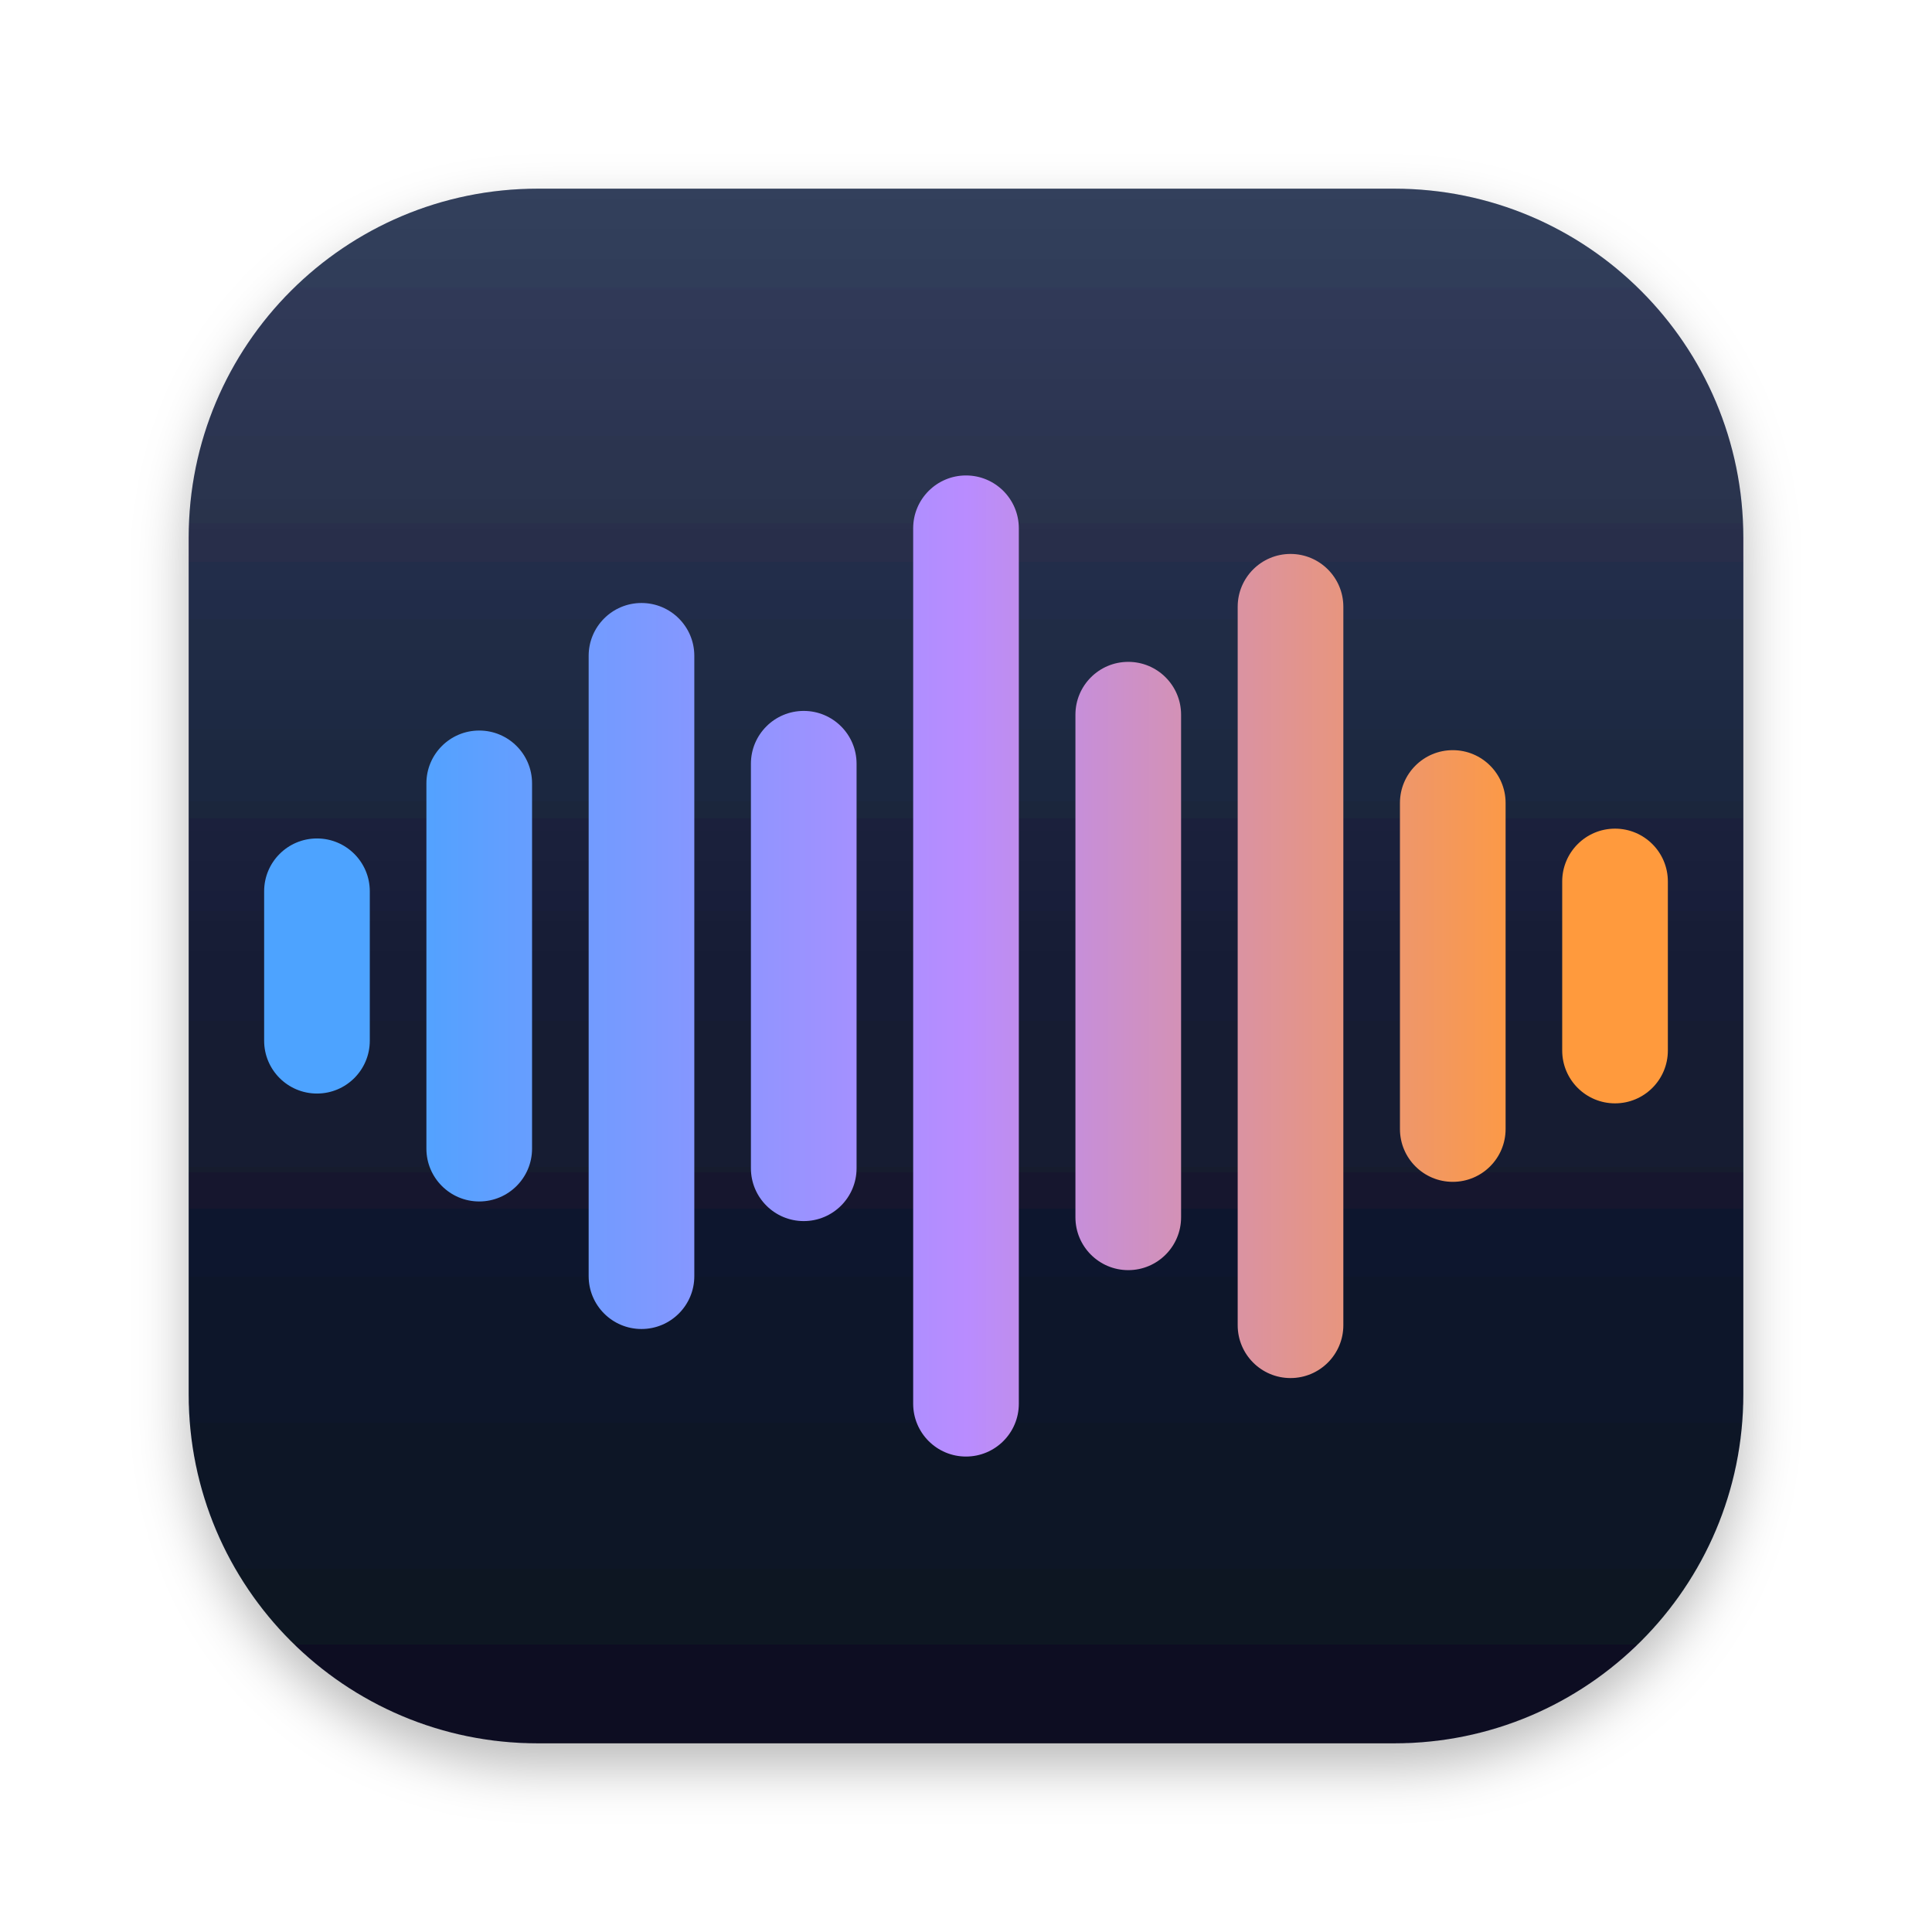
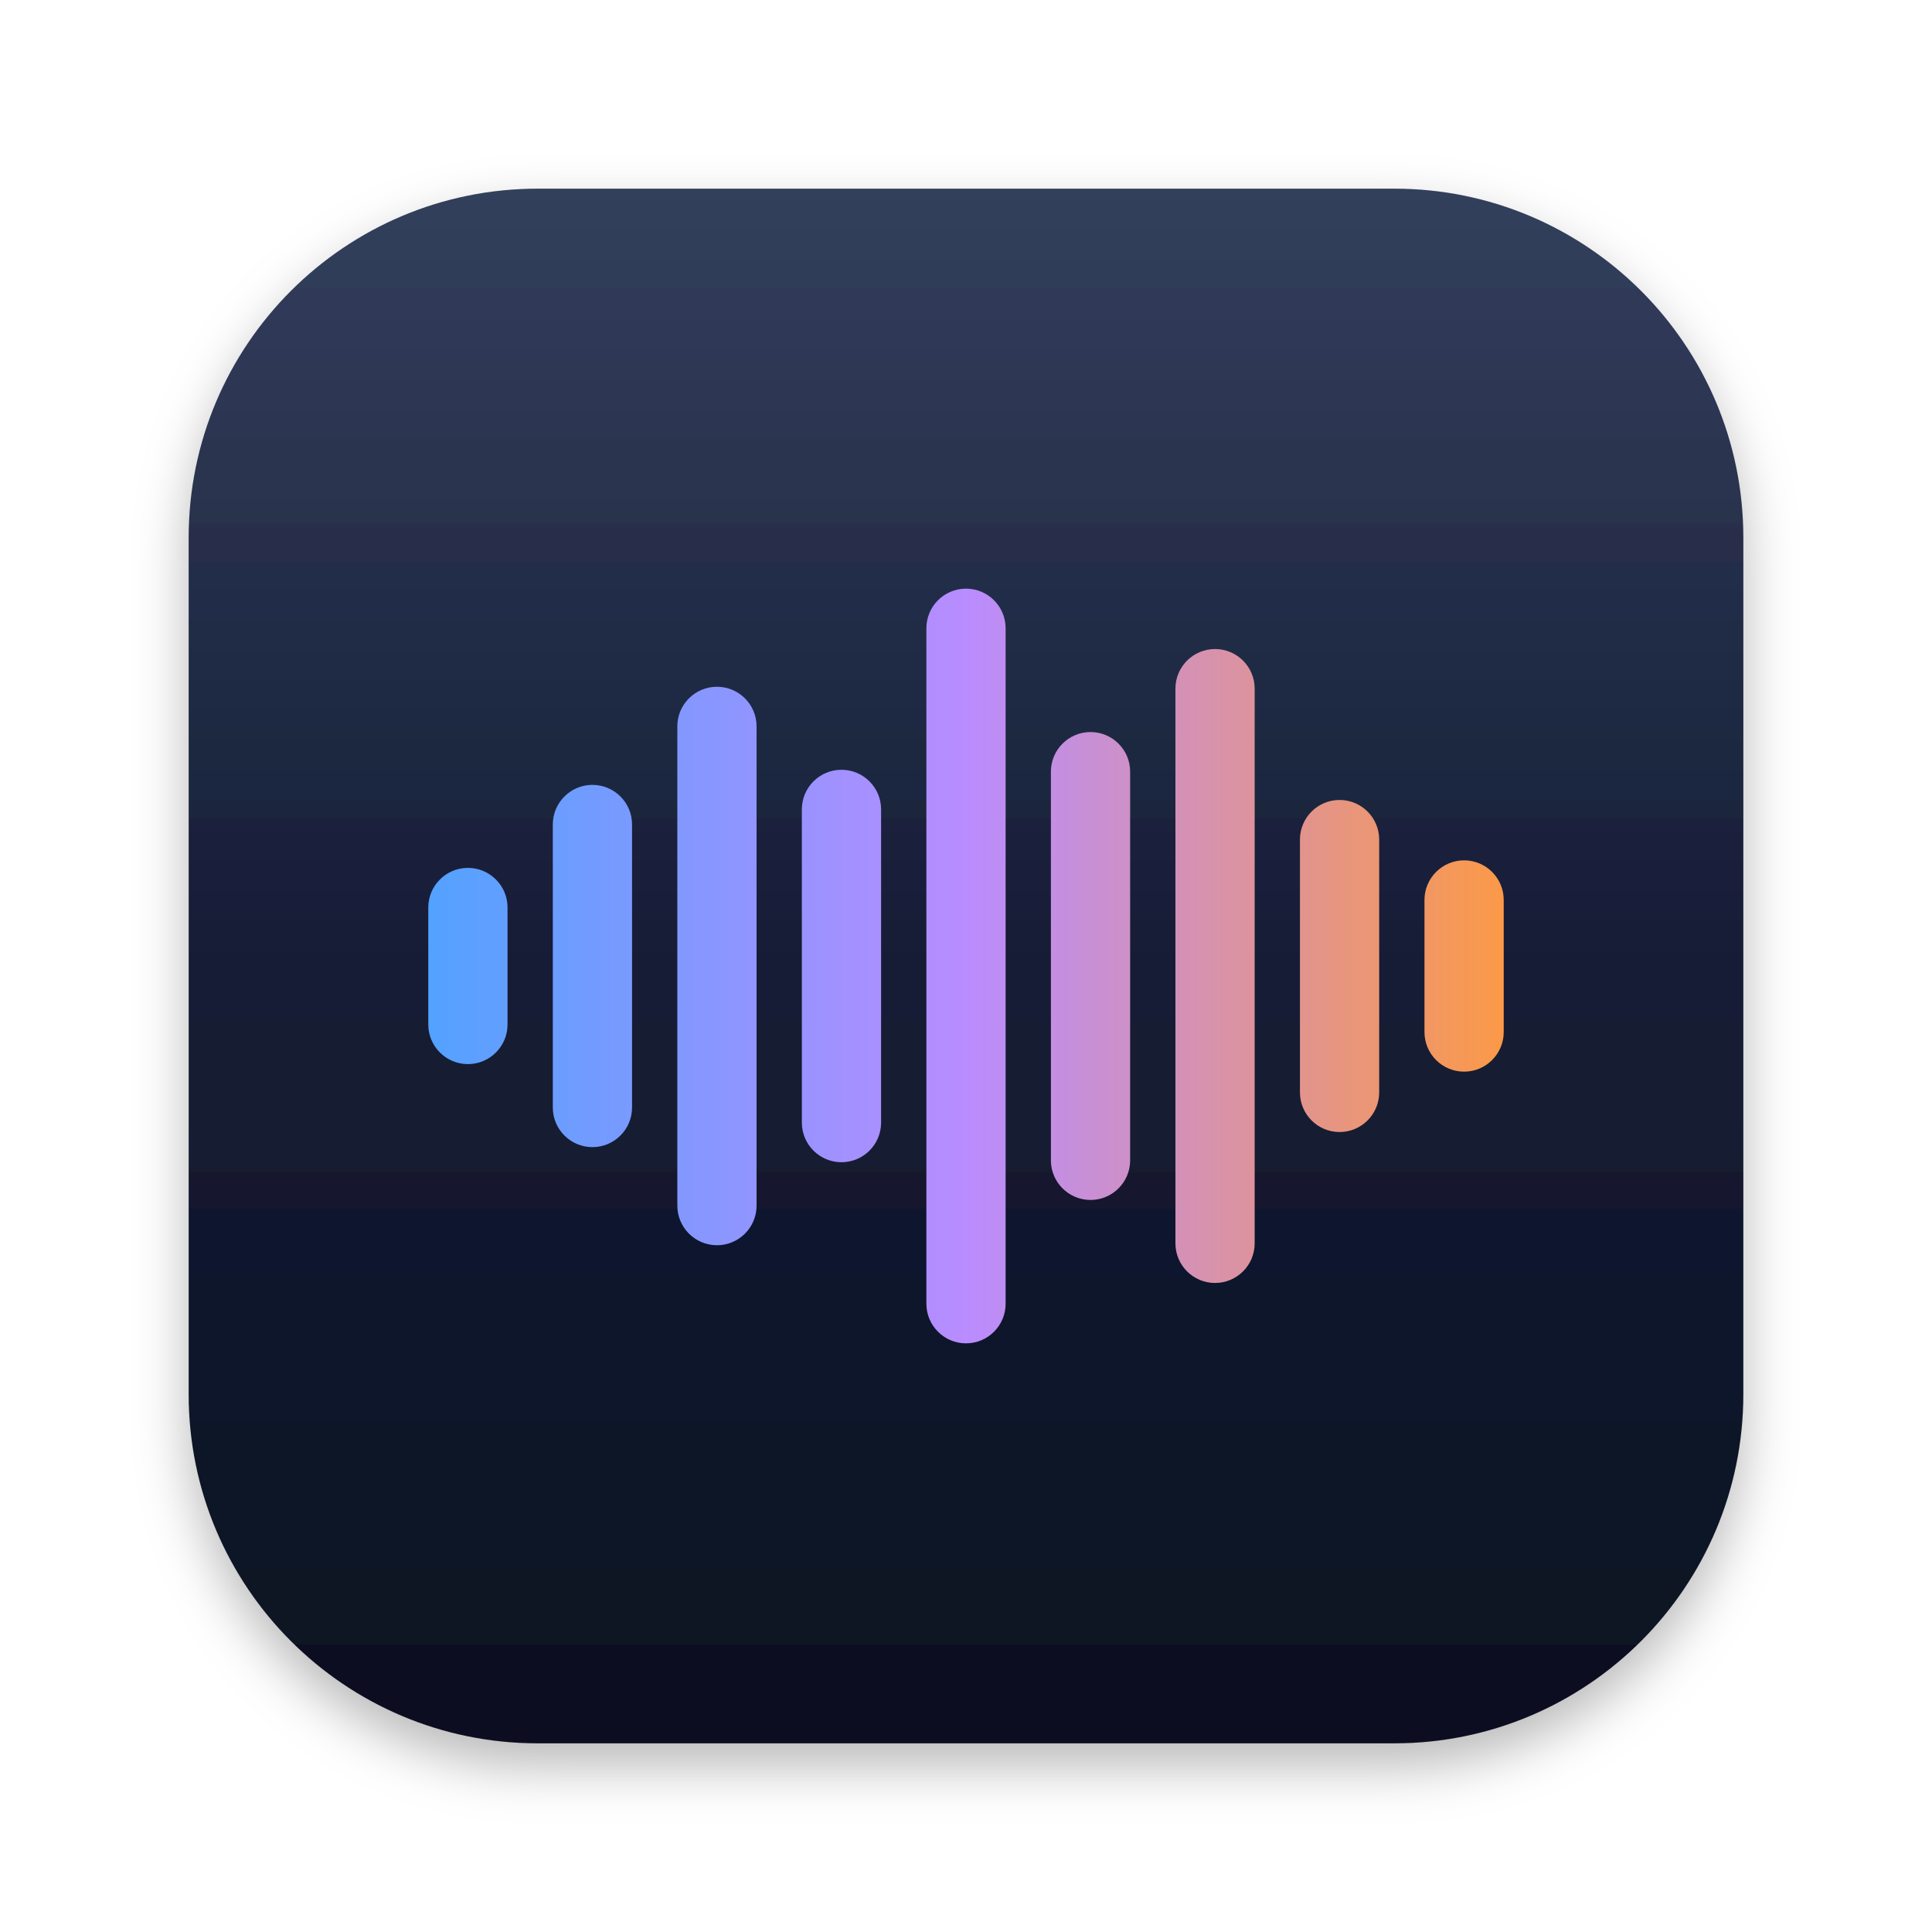
<svg xmlns="http://www.w3.org/2000/svg" width="1024" height="1024" viewBox="0 0 1024 1024">
  <defs>
    <filter id="sh" x="-20%" y="-20%" width="140%" height="140%">
      <feDropShadow dx="0" dy="12" stdDeviation="14" flood-color="#000" flood-opacity="0.28" />
    </filter>
    <linearGradient id="gloss" x1="0" y1="0" x2="0" y2="1">
      <stop offset="0" stop-color="#fff" stop-opacity="0.10" />
      <stop offset="0.5" stop-color="#fff" stop-opacity="0" />
    </linearGradient>
    <linearGradient id="bgA" x1="0" y1="0" x2="0" y2="1">
      <stop offset="0" stop-color="#1E2A4A" />
      <stop offset="1" stop-color="#0B1020" />
    </linearGradient>
    <linearGradient id="barA" x1="210" y1="0" x2="814" y2="0" gradientUnits="userSpaceOnUse">
      <stop offset="0" stop-color="#4DA3FF" />
      <stop offset="0.5" stop-color="#B98CFF" />
      <stop offset="1" stop-color="#FF9A3D" />
    </linearGradient>
  </defs>
  <rect x="100" y="100" width="824" height="824" rx="185" fill="url(#bgA)" filter="url(#sh)" />
  <rect x="100" y="100" width="824" height="824" rx="185" fill="url(#gloss)" />
-   <rect x="140.0" y="444.4" width="56" height="135.2" rx="28.0" fill="url(#barA)" />
-   <rect x="226.0" y="387.2" width="56" height="249.6" rx="28.0" fill="url(#barA)" />
-   <rect x="312.0" y="319.6" width="56" height="384.8" rx="28.0" fill="url(#barA)" />
-   <rect x="398.0" y="376.8" width="56" height="270.4" rx="28.0" fill="url(#barA)" />
-   <rect x="484.0" y="252.0" width="56" height="520.0" rx="28.0" fill="url(#barA)" />
-   <rect x="570.0" y="350.8" width="56" height="322.4" rx="28.0" fill="url(#barA)" />
-   <rect x="656.0" y="293.6" width="56" height="436.8" rx="28.0" fill="url(#barA)" />
-   <rect x="742.0" y="397.6" width="56" height="228.8" rx="28.0" fill="url(#barA)" />
-   <rect x="828.0" y="439.2" width="56" height="145.6" rx="28.0" fill="url(#barA)" />
+   <rect x="227.0" y="460.0" width="42" height="104.0" rx="21.0" fill="url(#barA)" />
+   <rect x="293.0" y="416.0" width="42" height="192.0" rx="21.0" fill="url(#barA)" />
+   <rect x="359.0" y="364.0" width="42" height="296.0" rx="21.0" fill="url(#barA)" />
+   <rect x="425.0" y="408.0" width="42" height="208.0" rx="21.0" fill="url(#barA)" />
+   <rect x="491.0" y="312.0" width="42" height="400.0" rx="21.0" fill="url(#barA)" />
+   <rect x="557.0" y="388.0" width="42" height="248.0" rx="21.0" fill="url(#barA)" />
+   <rect x="623.0" y="344.0" width="42" height="336.0" rx="21.0" fill="url(#barA)" />
+   <rect x="689.0" y="424.0" width="42" height="176.0" rx="21.0" fill="url(#barA)" />
+   <rect x="755.0" y="456.0" width="42" height="112.0" rx="21.0" fill="url(#barA)" />
</svg>
